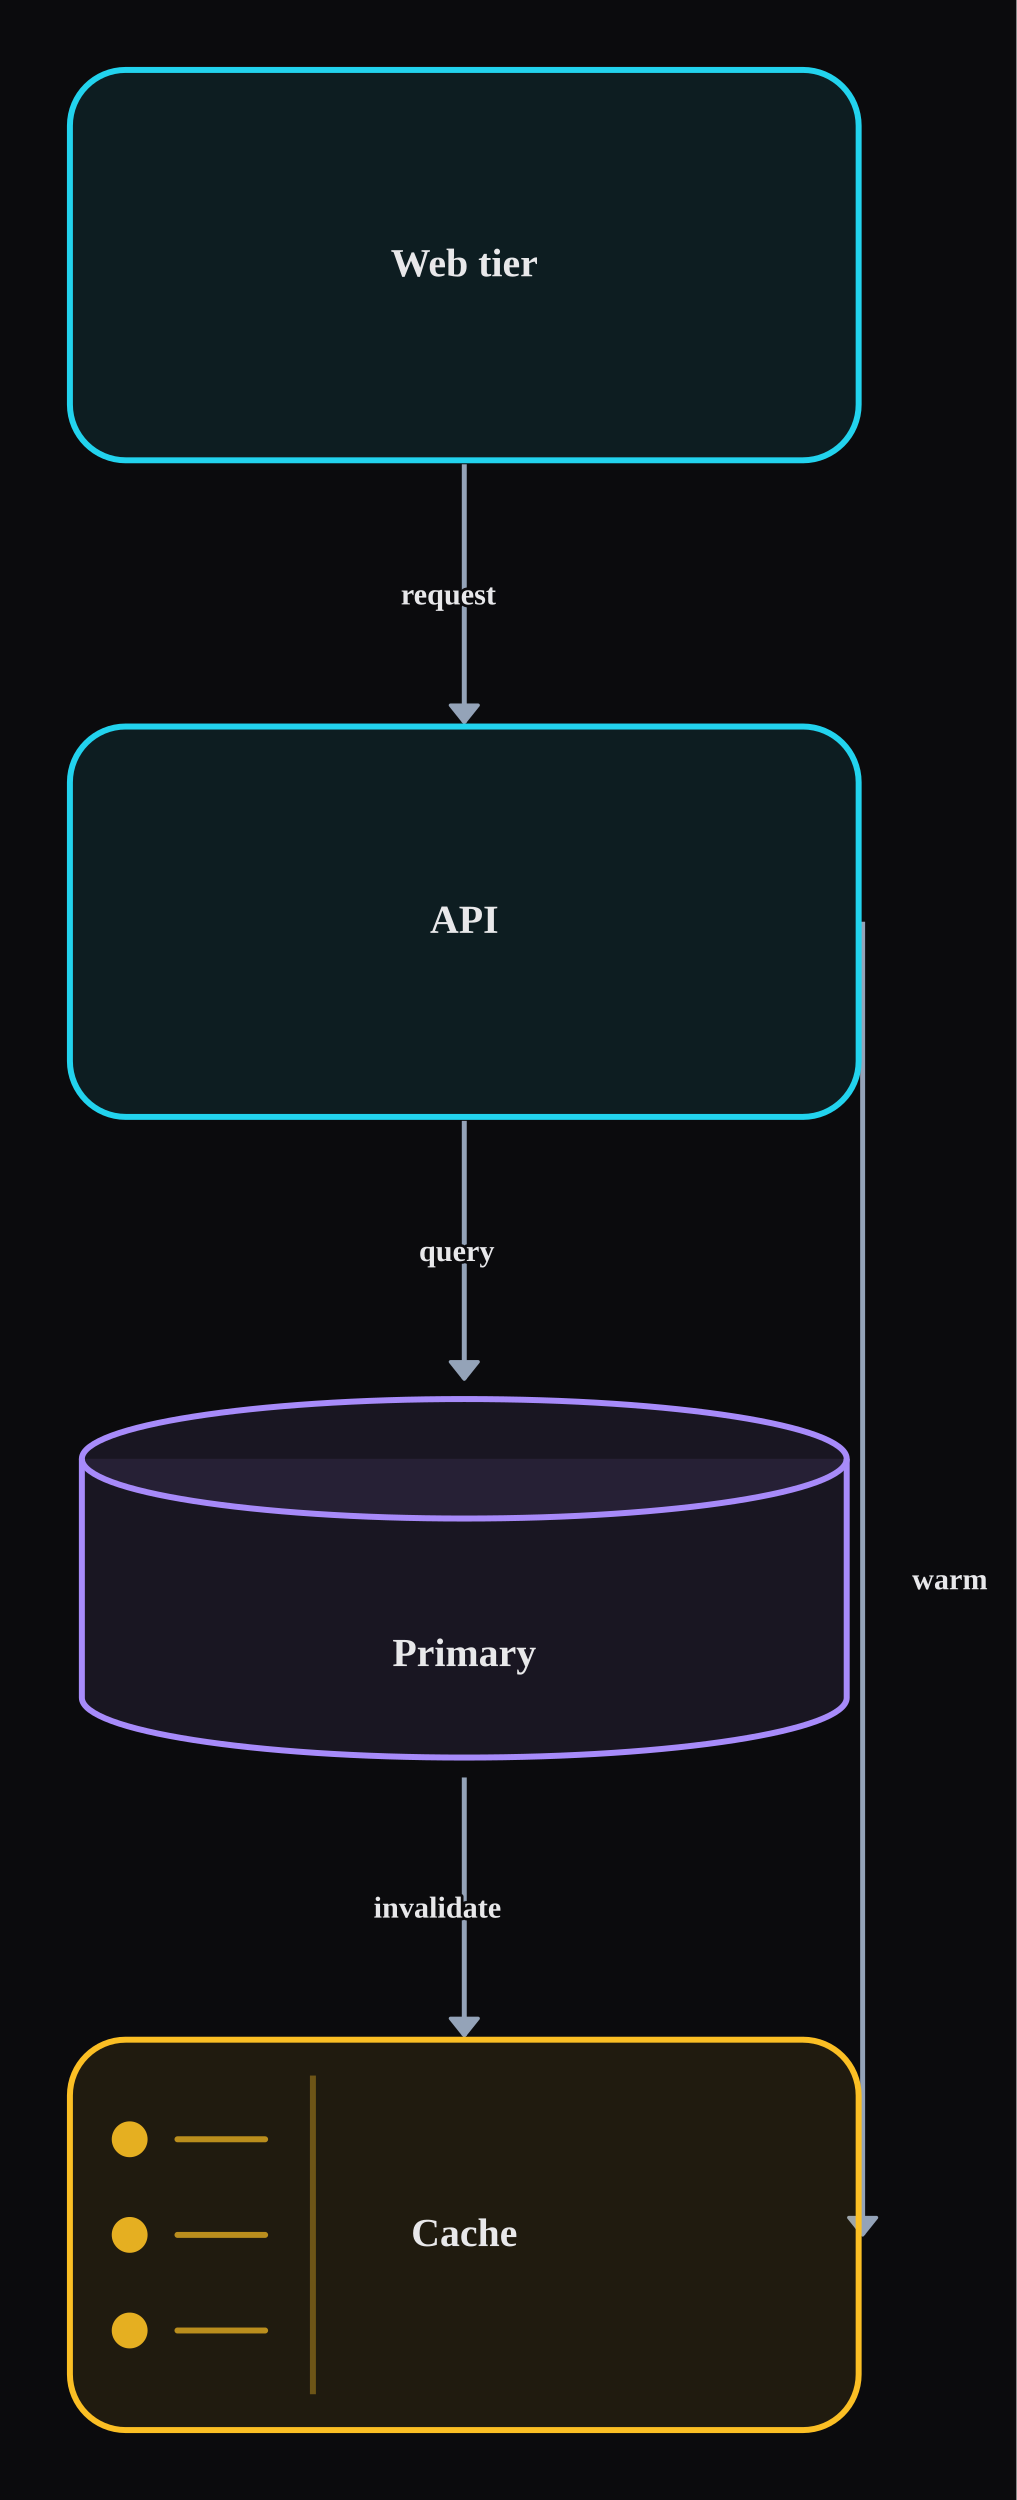
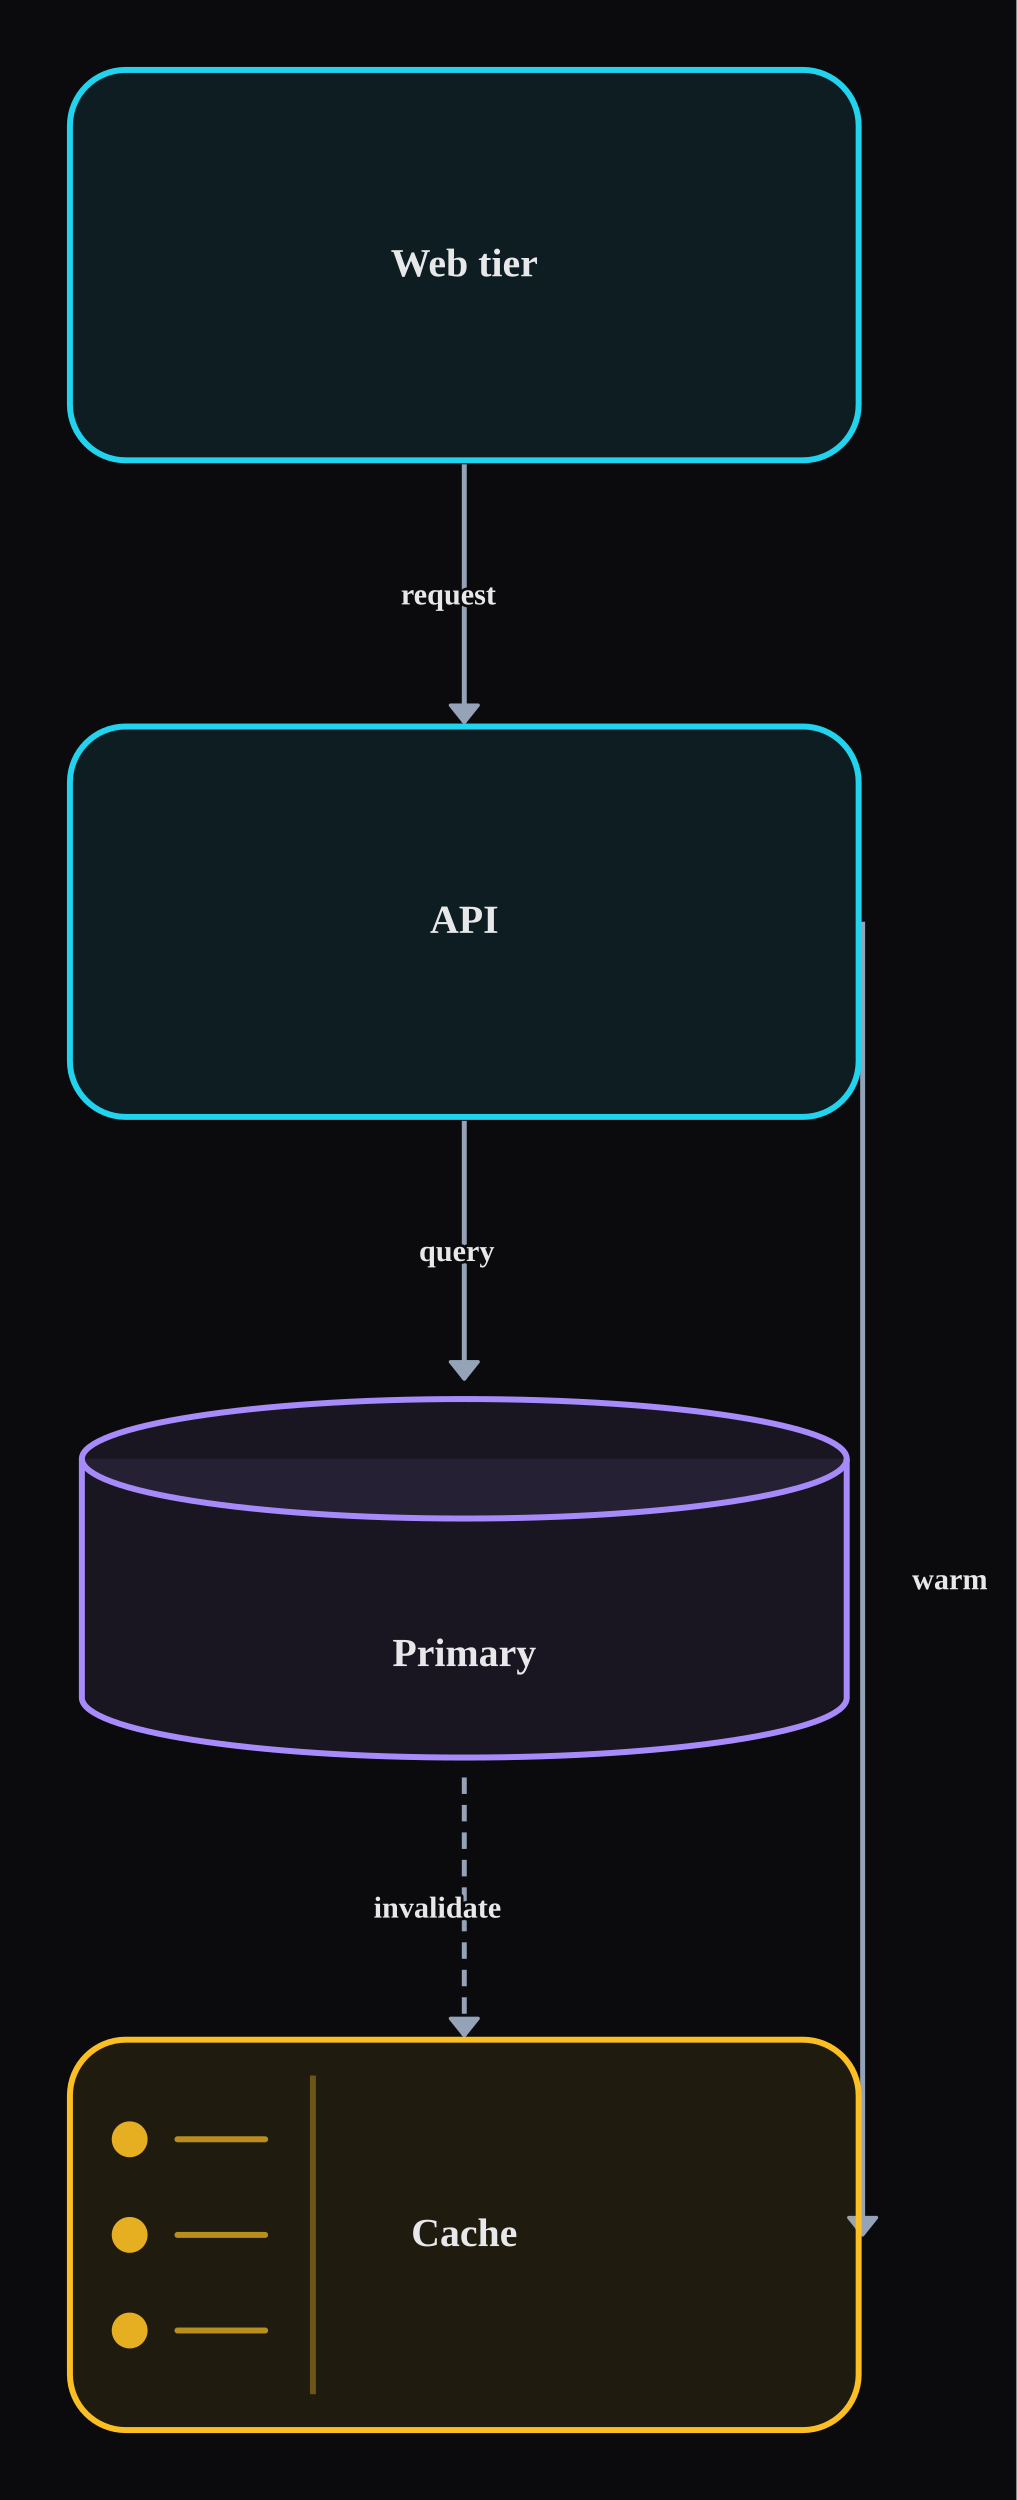
<svg xmlns="http://www.w3.org/2000/svg" width="370" height="910" viewBox="0 0 370 910" data-theme="dark">
  <rect width="370" height="910" fill="#0b0b0d" />
  <style>
  :root, svg {
    --bg:#0b0b0d;
    --surface:#131316;
    --elevated:#1a1b1f;
    --border:#26272c;
    --border-strong:#33343a;
    --fg:#e8e8ea;
    --dim:#8a8a92;
    --dim2:#63636b;
    --acc:#f54e00;
    --acc-soft:rgba(245, 78, 0, 0.14);
    --sel:#3b82f6;
    --sel-soft:rgba(59, 130, 246, 0.14);
    --green:#4ade80;
    --red:#f87171;
    --danger:#ef4444;
    --card:#1a1b1f;
    --c-accent:#f54e00;
    --c-green:#4ade80;
    --c-cyan:#22d3ee;
    --c-violet:#a78bfa;
    --c-amber:#fbbf24;
    --c-slate:#94a3b8;
    --c-red:#ff6b6b;
    --c-blue:#7aa2ff;
    --c-pink:#f783ac;
    --c-black:#000000;
    --c-white:#ffffff;
  }
</style>
  <defs>
    <marker id="ar-mk-ba568u" markerWidth="14" markerHeight="14" viewBox="-10 -10 20 20" markerUnits="strokeWidth" refX="0" refY="0" orient="auto-start-reverse">
      <polyline points="-5,-4 0,0 -5,4 -5,-4" fill="#94a3b8" stroke="#94a3b8" stroke-width="1" stroke-linecap="round" stroke-linejoin="round" />
    </marker>
  </defs>
  <g transform="translate(24,24)">
    <path d="M145,145 C145,192 145,192 145,239" fill="none" stroke="#94a3b8" stroke-width="1.8" marker-end="url(#ar-mk-ba568u)" />
    <text x="121.9" y="196" font-size="11" font-weight="600" fill="#e8e8ea" stroke="#0b0b0d" stroke-width="2" stroke-linejoin="round" paint-order="stroke">request</text>
    <path d="M145,384 C145,431 145,431 145,478" fill="none" stroke="#94a3b8" stroke-width="1.8" marker-end="url(#ar-mk-ba568u)" />
    <text x="128.5" y="435" font-size="11" font-weight="600" fill="#e8e8ea" stroke="#0b0b0d" stroke-width="2" stroke-linejoin="round" paint-order="stroke">query</text>
    <path d="M290,311.5 C290,311.5 290,789.5 290,789.5" fill="none" stroke="#94a3b8" stroke-width="1.8" marker-end="url(#ar-mk-ba568u)" />
    <text x="308" y="554.5" font-size="11" font-weight="600" fill="#e8e8ea" stroke="#0b0b0d" stroke-width="2" stroke-linejoin="round" paint-order="stroke">warm</text>
-     <path d="M145,623 C145,670 145,670 145,717" fill="none" stroke="#94a3b8" stroke-width="1.8" marker-end="url(#ar-mk-ba568u)" />
+     <path d="M145,623 C145,670 145,670 145,717" fill="none" stroke="#94a3b8" stroke-width="1.8" stroke-dasharray="6 4" marker-end="url(#ar-mk-ba568u)" />
    <text x="112" y="674" font-size="11" font-weight="600" fill="#e8e8ea" stroke="#0b0b0d" stroke-width="2" stroke-linejoin="round" paint-order="stroke">invalidate</text>
  </g>
  <g data-ar-node="web" transform="translate(24,24)">
    <svg x="0" y="0" width="290" height="145" viewBox="0 0 200 100" preserveAspectRatio="none">
      <rect x="1" y="1" width="198" height="98" rx="14" fill="#22d3ee" fill-opacity="0.09" stroke="#22d3ee" stroke-width="1.5" stroke-linejoin="round" />
    </svg>
    <text x="145" y="76.56" font-size="14.5" font-weight="650" fill="#e8e8ea" text-anchor="middle">Web tier</text>
  </g>
  <g data-ar-node="api" transform="translate(24,263)">
    <svg x="0" y="0" width="290" height="145" viewBox="0 0 200 100" preserveAspectRatio="none">
      <rect x="1" y="1" width="198" height="98" rx="14" fill="#22d3ee" fill-opacity="0.09" stroke="#22d3ee" stroke-width="1.5" stroke-linejoin="round" />
    </svg>
    <text x="145" y="76.56" font-size="14.5" font-weight="650" fill="#e8e8ea" text-anchor="middle">API</text>
  </g>
  <g data-ar-node="db" transform="translate(24,502)">
    <svg x="0" y="0" width="290" height="145" viewBox="0 0 200 100" preserveAspectRatio="none">
      <ellipse cx="100" cy="20" rx="96" ry="15" fill="#a78bfa" fill-opacity="0.09" stroke="#a78bfa" stroke-width="1.5" stroke-linejoin="round" />
      <path d="M4 20 V80 A 96 15 0 0 0 196 80 V20" fill="#a78bfa" fill-opacity="0.09" stroke="#a78bfa" stroke-width="1.5" stroke-linejoin="round" />
    </svg>
    <text x="145" y="104.435" font-size="14.5" font-weight="650" fill="#e8e8ea" text-anchor="middle">Primary</text>
  </g>
  <g data-ar-node="cache" transform="translate(24,741)">
    <svg x="0" y="0" width="290" height="145" viewBox="0 0 200 100" preserveAspectRatio="none">
      <rect x="1" y="1" width="198" height="98" rx="14" fill="#fbbf24" fill-opacity="0.09" stroke="#fbbf24" stroke-width="1.5" stroke-linejoin="round" />
      <path d="M62 10 V90" fill="none" stroke="#fbbf24" stroke-width="1.5" opacity="0.35" />
      <path d="M28 26 H50" fill="none" stroke="#fbbf24" stroke-width="1.5" stroke-linecap="round" opacity="0.7" />
      <path d="M28 50 H50" fill="none" stroke="#fbbf24" stroke-width="1.5" stroke-linecap="round" opacity="0.7" />
      <path d="M28 74 H50" fill="none" stroke="#fbbf24" stroke-width="1.5" stroke-linecap="round" opacity="0.7" />
      <circle cx="16" cy="26" r="4.5" fill="#fbbf24" opacity="0.9" />
      <circle cx="16" cy="50" r="4.5" fill="#fbbf24" opacity="0.9" />
      <circle cx="16" cy="74" r="4.5" fill="#fbbf24" opacity="0.9" />
    </svg>
    <text x="145" y="76.56" font-size="14.5" font-weight="650" fill="#e8e8ea" text-anchor="middle">Cache</text>
  </g>
</svg>
